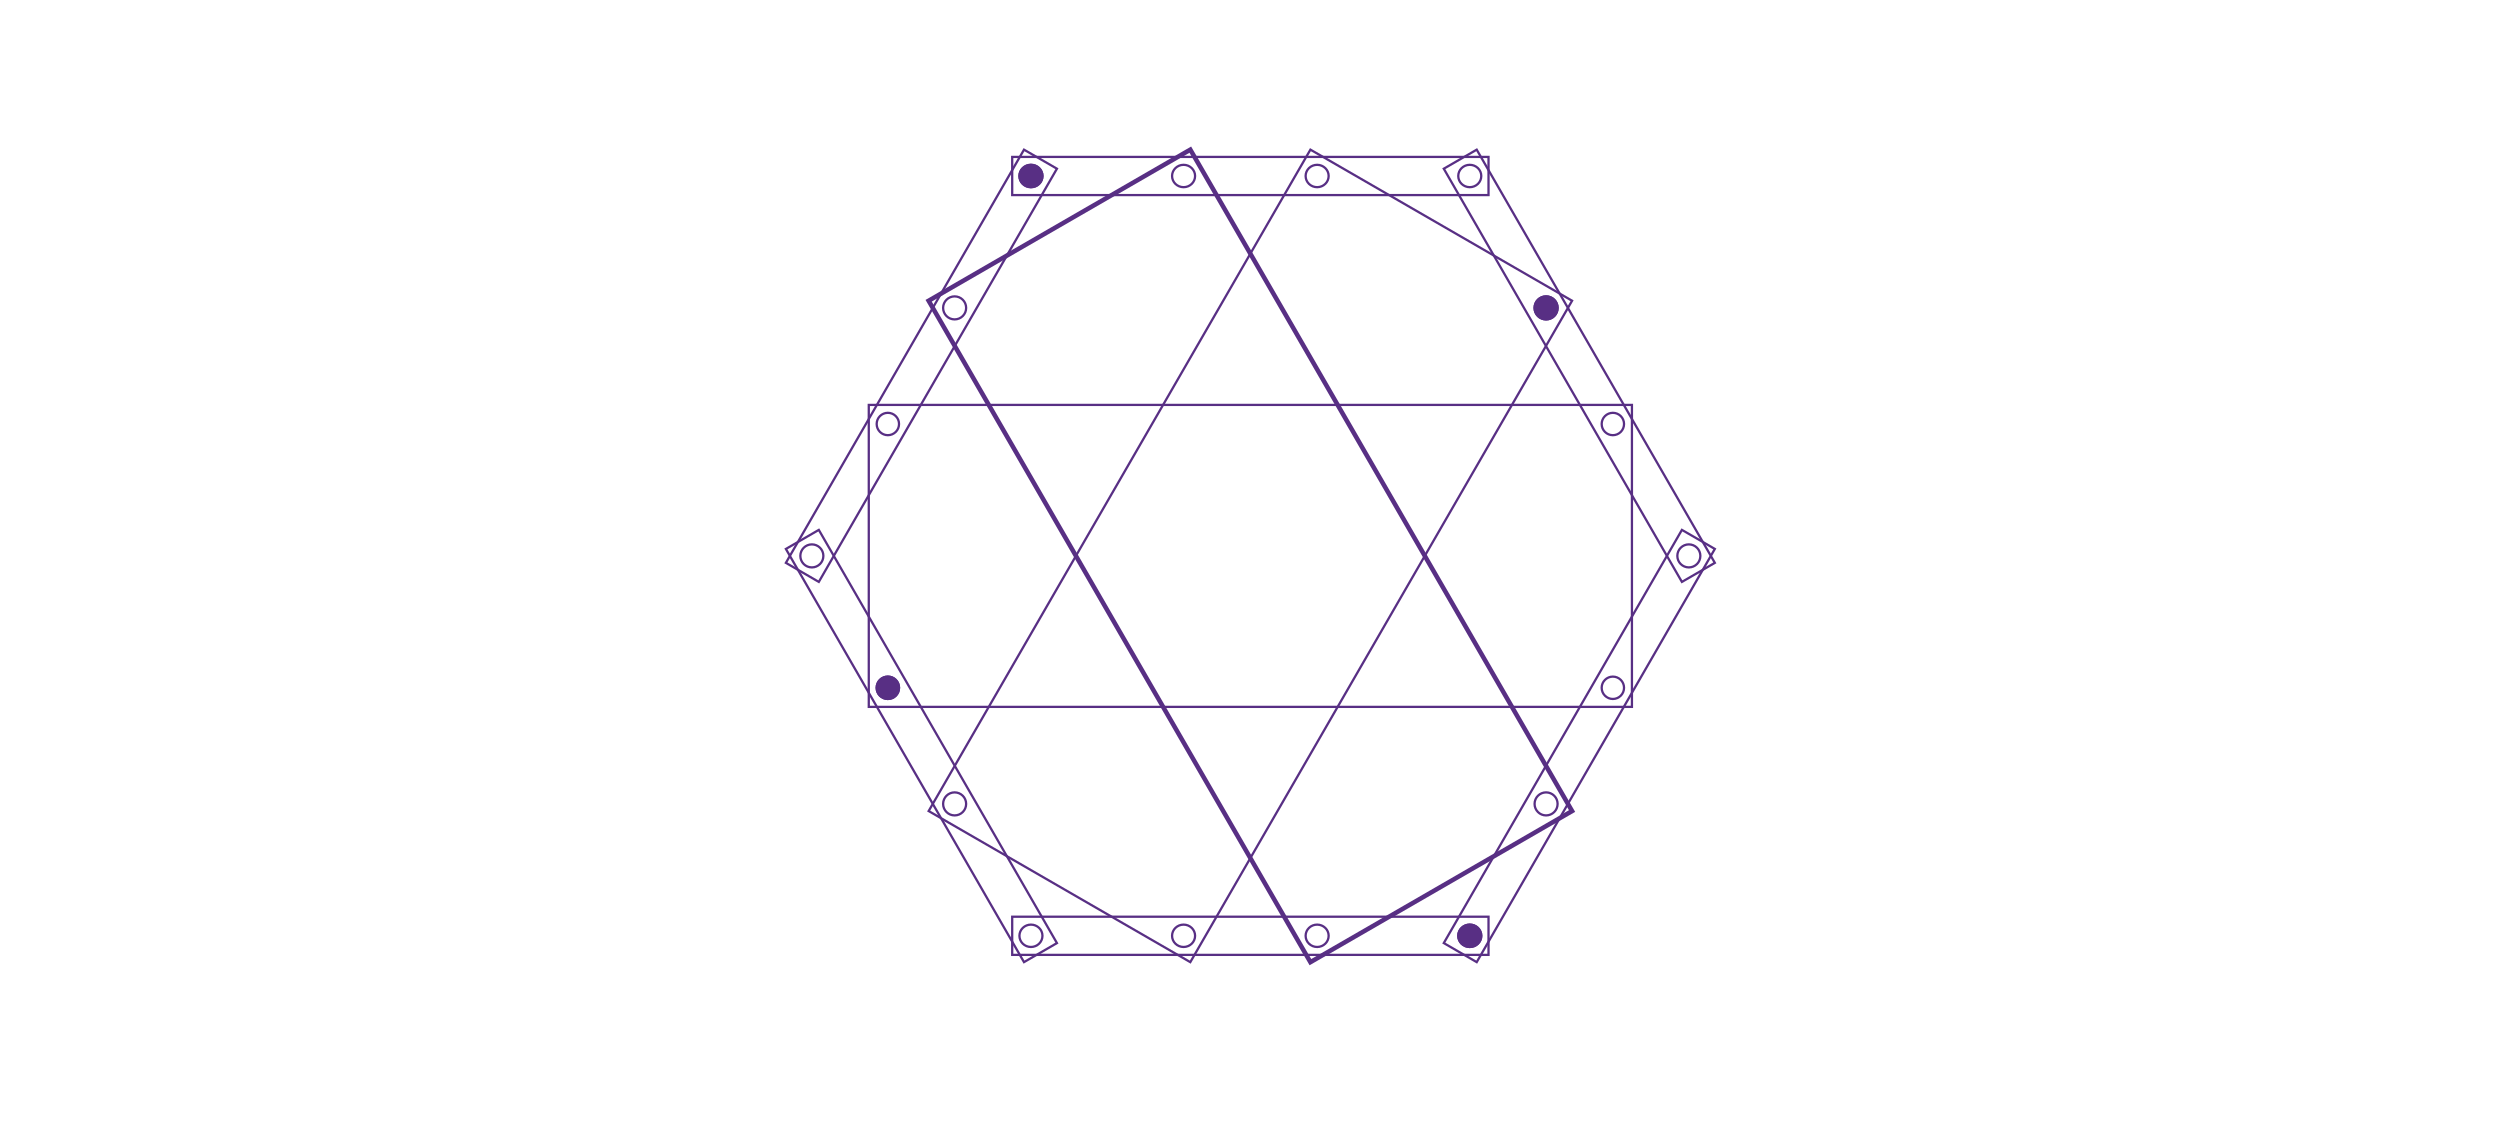
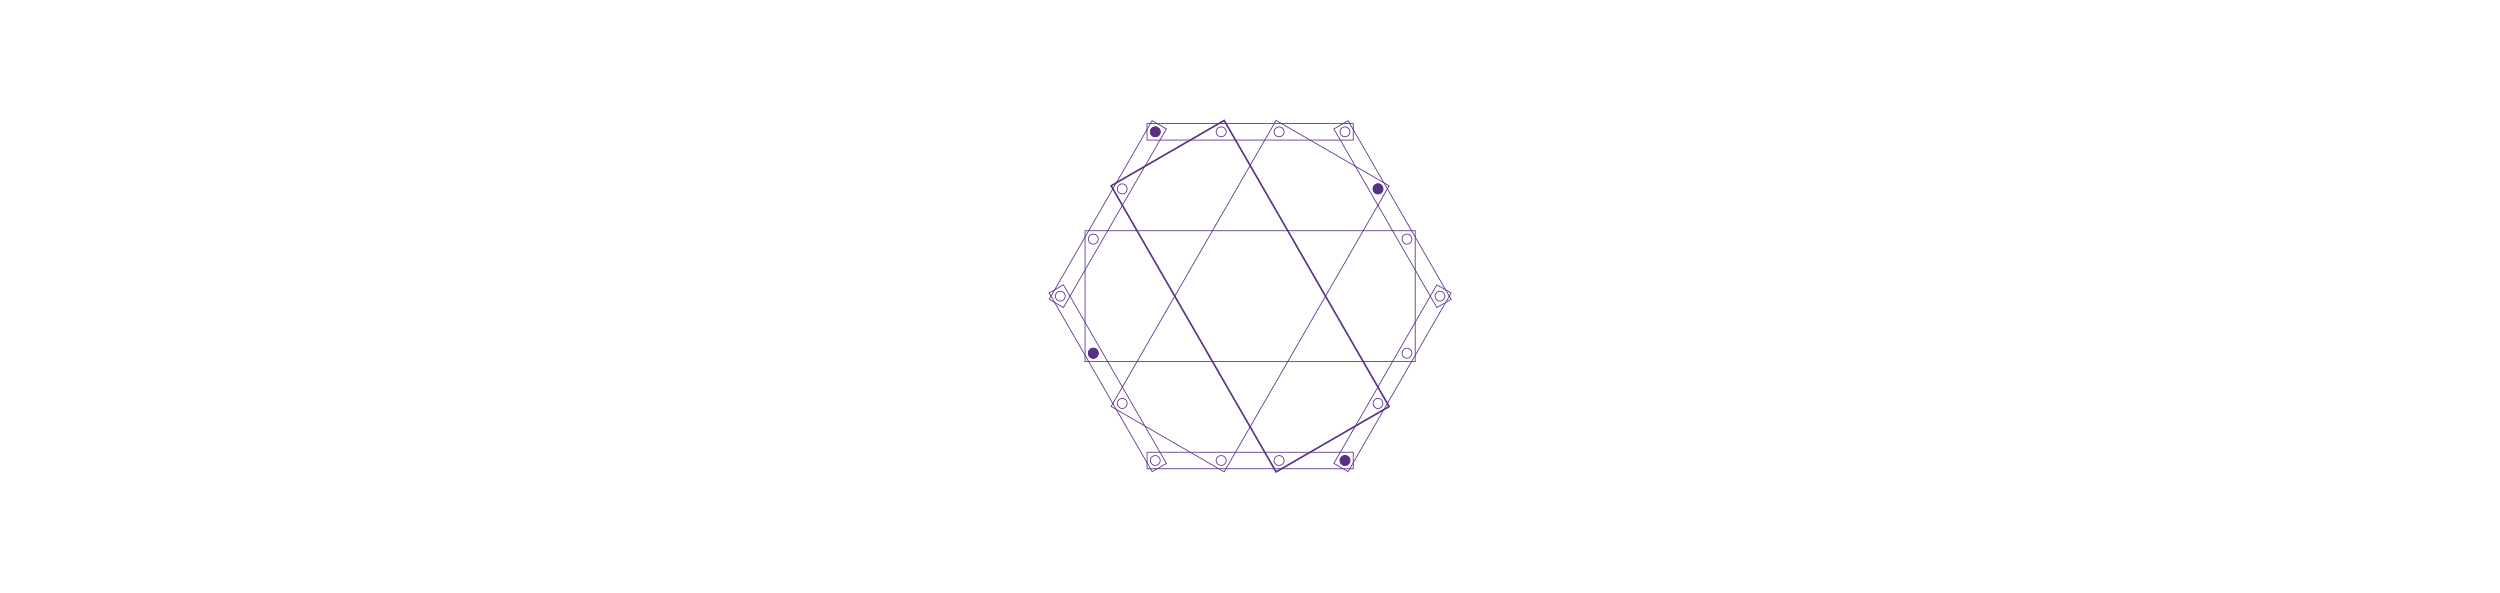
- <svg xmlns="http://www.w3.org/2000/svg" width="3800" height="1723" xml:space="preserve" overflow="hidden">
-   <g transform="translate(-300 -393)">
-     <path d="M35.045 16.982C35.045 26.37 27.21 33.981 17.545 33.981 7.88 33.981 0.045 26.37 0.045 16.982 0.045 7.592 7.88-0.019 17.545-0.019 27.21-0.019 35.045 7.592 35.045 16.982Z" stroke="#582F84" stroke-width="3.472" stroke-miterlimit="8" fill="none" fill-rule="evenodd" transform="matrix(1 0 0 -1 2516.5 677.5)" />
-     <path d="M35.036 16.982C35.036 26.37 27.201 33.981 17.537 33.981 7.871 33.981 0.036 26.37 0.036 16.982 0.036 7.592 7.871-0.019 17.537-0.019 27.201-0.019 35.036 7.592 35.036 16.982Z" stroke="#582F84" stroke-width="3.472" stroke-miterlimit="8" fill="none" fill-rule="evenodd" transform="matrix(1 0 0 -1 1849.5 677.5)" />
-     <path d="M35.031 17.536C35.031 27.202 27.197 35.036 17.532 35.036 7.866 35.036 0.031 27.202 0.031 17.536 0.031 7.872 7.866 0.036 17.532 0.036 27.197 0.036 35.031 7.872 35.031 17.536Z" stroke="#582F84" stroke-width="3.472" stroke-miterlimit="8" fill="none" fill-rule="evenodd" transform="matrix(1 0 0 -1 1516.5 1255.5)" />
-     <path d="M35.036 17.09C35.036 26.479 27.201 34.09 17.537 34.09 7.871 34.09 0.036 26.479 0.036 17.09 0.036 7.702 7.871 0.09 17.537 0.09 27.201 0.09 35.036 7.702 35.036 17.09Z" stroke="#582F84" stroke-width="3.472" stroke-miterlimit="8" fill="none" fill-rule="evenodd" transform="matrix(1 0 0 -1 1849.5 1832.5)" />
-     <path d="M35.045 17.09C35.045 26.479 27.21 34.09 17.545 34.09 7.88 34.09 0.045 26.479 0.045 17.09 0.045 7.702 7.88 0.09 17.545 0.09 27.21 0.09 35.045 7.702 35.045 17.09Z" stroke="#582F84" stroke-width="3.472" stroke-miterlimit="8" fill="none" fill-rule="evenodd" transform="matrix(1 0 0 -1 2516.5 1832.5)" />
-     <path d="M35.05 17.536C35.05 27.202 27.215 35.036 17.549 35.036 7.884 35.036 0.05 27.202 0.05 17.536 0.05 7.872 7.884 0.036 17.549 0.036 27.215 0.036 35.05 7.872 35.05 17.536Z" stroke="#582F84" stroke-width="3.472" stroke-miterlimit="8" fill="none" fill-rule="evenodd" transform="matrix(1 0 0 -1 2849.5 1255.5)" />
-     <path d="M35.042 16.981C35.042 26.37 27.207 33.981 17.542 33.981 7.877 33.981 0.042 26.37 0.042 16.981 0.042 7.592 7.877-0.019 17.542-0.019 27.207-0.019 35.042 7.592 35.042 16.981Z" stroke="#582F84" stroke-width="3.472" stroke-miterlimit="8" fill="none" fill-rule="evenodd" transform="matrix(1 0 0 -1 2284.5 677.5)" />
-     <path d="M35.039 16.981C35.039 26.37 27.204 33.981 17.539 33.981 7.874 33.981 0.039 26.37 0.039 16.981 0.039 7.592 7.874-0.019 17.539-0.019 27.204-0.019 35.039 7.592 35.039 16.981Z" stroke="#582F84" stroke-width="3.472" stroke-miterlimit="8" fill="none" fill-rule="evenodd" transform="matrix(1 0 0 -1 2081.5 677.5)" />
-     <path d="M35.035 17.5C35.035 27.165 27.199 35 17.535 35 7.87 35 0.034 27.165 0.034 17.5 0.034 7.834 7.87 0 17.535 0 27.199 0 35.035 7.834 35.035 17.5Z" stroke="#582F84" stroke-width="3.472" stroke-miterlimit="8" fill="none" fill-rule="evenodd" transform="matrix(1 0 0 -1 1733.5 878.5)" />
-     <path d="M34.032 17.016C34.032 26.406 26.422 34.017 17.032 34.017 7.643 34.017 0.032 26.406 0.032 17.016 0.032 7.627 7.643 0.017 17.032 0.017 26.422 0.017 34.032 7.627 34.032 17.016Z" stroke="#582F84" stroke-width="3.472" stroke-miterlimit="8" fill="none" fill-rule="evenodd" transform="matrix(1 0 0 -1 1632.5 1054.5)" />
-     <path d="M34.032 17.054C34.032 26.444 26.421 34.055 17.032 34.055 7.643 34.055 0.032 26.444 0.032 17.054 0.032 7.665 7.643 0.054 17.032 0.054 26.421 0.054 34.032 7.665 34.032 17.054Z" stroke="#582F84" stroke-width="3.472" stroke-miterlimit="8" fill="none" fill-rule="evenodd" transform="matrix(1 0 0 -1 1632.5 1455.5)" />
-     <path d="M35.035 17.574C35.035 27.239 27.199 35.074 17.534 35.074 7.87 35.074 0.034 27.239 0.034 17.574 0.034 7.908 7.87 0.073 17.534 0.073 27.199 0.073 35.035 7.908 35.035 17.574Z" stroke="#582F84" stroke-width="3.472" stroke-miterlimit="8" fill="none" fill-rule="evenodd" transform="matrix(1 0 0 -1 1733.5 1632.5)" />
-     <path d="M35.039 17.09C35.039 26.479 27.204 34.09 17.539 34.09 7.874 34.09 0.039 26.479 0.039 17.09 0.039 7.701 7.874 0.09 17.539 0.09 27.204 0.09 35.039 7.701 35.039 17.09Z" stroke="#582F84" stroke-width="3.472" stroke-miterlimit="8" fill="none" fill-rule="evenodd" transform="matrix(1 0 0 -1 2081.5 1832.5)" />
-     <path d="M35.042 17.09C35.042 26.479 27.207 34.09 17.542 34.09 7.877 34.09 0.042 26.479 0.042 17.09 0.042 7.701 7.877 0.09 17.542 0.09 27.207 0.09 35.042 7.701 35.042 17.09Z" stroke="#582F84" stroke-width="3.472" stroke-miterlimit="8" fill="none" fill-rule="evenodd" transform="matrix(1 0 0 -1 2284.5 1832.5)" />
-     <path d="M35.047 17.573C35.047 27.239 27.212 35.074 17.546 35.074 7.882 35.074 0.047 27.239 0.047 17.573 0.047 7.908 7.882 0.073 17.546 0.073 27.212 0.073 35.047 7.908 35.047 17.573Z" stroke="#582F84" stroke-width="3.472" stroke-miterlimit="8" fill="none" fill-rule="evenodd" transform="matrix(1 0 0 -1 2632.5 1632.5)" />
-     <path d="M34.047 17.054C34.047 26.444 26.437 34.055 17.047 34.055 7.658 34.055 0.047 26.444 0.047 17.054 0.047 7.665 7.658 0.054 17.047 0.054 26.437 0.054 34.047 7.665 34.047 17.054Z" stroke="#582F84" stroke-width="3.472" stroke-miterlimit="8" fill="none" fill-rule="evenodd" transform="matrix(1 0 0 -1 2734.5 1455.5)" />
-     <path d="M34.047 17.017C34.047 26.406 26.436 34.017 17.047 34.017 7.657 34.017 0.047 26.406 0.047 17.017 0.047 7.628 7.657 0.017 17.047 0.017 26.436 0.017 34.047 7.628 34.047 17.017Z" stroke="#582F84" stroke-width="3.472" stroke-miterlimit="8" fill="none" fill-rule="evenodd" transform="matrix(1 0 0 -1 2734.5 1054.5)" />
-     <path d="M35.047 17.501C35.047 27.165 27.212 35 17.547 35 7.882 35 0.047 27.165 0.047 17.501 0.047 7.835 7.882 0 17.547 0 27.212 0 35.047 7.835 35.047 17.501Z" stroke="#582F84" stroke-width="3.472" stroke-miterlimit="8" fill="none" fill-rule="evenodd" transform="matrix(1 0 0 -1 2632.5 878.5)" />
-     <path d="M0.04-0.02 724.041-0.02 724.041 57.981 0.04 57.981Z" stroke="#582F84" stroke-width="3.472" stroke-miterlimit="8" fill="none" fill-rule="evenodd" transform="matrix(1 0 0 -1 1838.5 689.5)" />
-     <path d="M412.033 628.057 361.979 657.009 0.033 28.96 50.087 0.008Z" stroke="#582F84" stroke-width="3.472" stroke-miterlimit="8" fill="none" fill-rule="evenodd" transform="matrix(1 0 0 -1 1494.5 1277.5)" />
-     <path d="M50.087 657.064 0.033 628.113 361.979 0.064 412.033 29.015Z" stroke="#582F84" stroke-width="3.472" stroke-miterlimit="8" fill="none" fill-rule="evenodd" transform="matrix(1 0 0 -1 1494.5 1855.5)" />
-     <path d="M0.04 0.092 724.041 0.092 724.041 58.093 0.04 58.093Z" stroke="#582F84" stroke-width="3.472" stroke-miterlimit="8" fill="none" fill-rule="evenodd" transform="matrix(1 0 0 -1 1838.5 1844.5)" />
-     <path d="M412.047 628.113 361.993 657.065 0.047 29.016 50.101 0.064Z" stroke="#582F84" stroke-width="3.472" stroke-miterlimit="8" fill="none" fill-rule="evenodd" transform="matrix(1 0 0 -1 2494.5 1855.5)" />
-     <path d="M50.101 657.008 0.047 628.057 361.993 0.008 412.047 28.959Z" stroke="#582F84" stroke-width="3.472" stroke-miterlimit="8" fill="none" fill-rule="evenodd" transform="matrix(1 0 0 -1 2494.5 1277.5)" />
-     <path d="M0.04 459.036 0.04 0.036 1160.04 0.036 1160.04 459.036Z" stroke="#582F84" stroke-width="3.472" stroke-miterlimit="8" fill="none" fill-rule="evenodd" transform="matrix(1 0 0 -1 1620.5 1467.5)" />
-     <path d="M978.04 1005.36 580.326 1235.04 0.04 229.711 397.754 0.036Z" stroke="#582F84" stroke-width="3.472" stroke-miterlimit="8" fill="none" fill-rule="evenodd" transform="matrix(1 0 0 -1 1711.5 1855.5)" />
-     <path d="M397.755 1235.04 0.04 1005.36 580.326 0.036 978.04 229.712Z" stroke="#582F84" stroke-width="6.944" stroke-miterlimit="8" fill="none" fill-rule="evenodd" transform="matrix(1 0 0 -1 1711.5 1855.5)" />
-     <path d="M35.045 17.09C35.045 26.479 27.21 34.09 17.545 34.09 7.88 34.09 0.045 26.479 0.045 17.09 0.045 7.702 7.88 0.09 17.545 0.09 27.21 0.09 35.045 7.702 35.045 17.09Z" stroke="#582F84" stroke-width="3.472" stroke-miterlimit="8" fill="#582F84" fill-rule="evenodd" transform="matrix(1 0 0 -1 2516.5 1832.5)" />
-     <path d="M35.047 17.501C35.047 27.165 27.212 35 17.547 35 7.882 35 0.047 27.165 0.047 17.501 0.047 7.835 7.882 0 17.547 0 27.212 0 35.047 7.835 35.047 17.501Z" stroke="#582F84" stroke-width="3.472" stroke-miterlimit="8" fill="#582F84" fill-rule="evenodd" transform="matrix(1 0 0 -1 2632.5 878.5)" />
-     <path d="M35.036 16.982C35.036 26.37 27.201 33.981 17.537 33.981 7.871 33.981 0.036 26.37 0.036 16.982 0.036 7.592 7.871-0.019 17.537-0.019 27.201-0.019 35.036 7.592 35.036 16.982Z" stroke="#582F84" stroke-width="3.472" stroke-miterlimit="8" fill="#582F84" fill-rule="evenodd" transform="matrix(1 0 0 -1 1849.5 677.5)" />
-     <path d="M34.032 17.054C34.032 26.444 26.421 34.055 17.032 34.055 7.643 34.055 0.032 26.444 0.032 17.054 0.032 7.665 7.643 0.054 17.032 0.054 26.421 0.054 34.032 7.665 34.032 17.054Z" stroke="#582F84" stroke-width="3.472" stroke-miterlimit="8" fill="#582F84" fill-rule="evenodd" transform="matrix(1 0 0 -1 1632.5 1455.5)" />
+ <svg xmlns="http://www.w3.org/2000/svg" width="10450" height="2475" xml:space="preserve" overflow="hidden">
+   <g transform="translate(3025 0)">
+     <path d="M41.053 20.478C41.053 31.799 31.875 40.978 20.553 40.978 9.231 40.978 0.053 31.799 0.053 20.478 0.053 9.155 9.231-0.023 20.553-0.023 31.875-0.023 41.053 9.155 41.053 20.478Z" stroke="#582F84" stroke-width="3.472" stroke-miterlimit="8" fill="none" fill-rule="evenodd" transform="matrix(1 0 0 -1 2576.5 571.5)" />
+     <path d="M41.042 20.478C41.042 31.799 31.864 40.978 20.543 40.978 9.22 40.978 0.042 31.799 0.042 20.478 0.042 9.155 9.22-0.023 20.543-0.023 31.864-0.023 41.042 9.155 41.042 20.478Z" stroke="#582F84" stroke-width="3.472" stroke-miterlimit="8" fill="none" fill-rule="evenodd" transform="matrix(1 0 0 -1 1783.5 571.5)" />
+     <path d="M41.037 20.543C41.037 31.865 31.86 41.043 20.537 41.043 9.215 41.043 0.037 31.865 0.037 20.543 0.037 9.221 9.215 0.043 20.537 0.043 31.86 0.043 41.037 9.221 41.037 20.543Z" stroke="#582F84" stroke-width="3.472" stroke-miterlimit="8" fill="none" fill-rule="evenodd" transform="matrix(1 0 0 -1 1386.5 1258.5)" />
+     <path d="M41.042 20.609C41.042 31.931 31.864 41.109 20.543 41.109 9.22 41.109 0.042 31.931 0.042 20.609 0.042 9.287 9.22 0.109 20.543 0.109 31.864 0.109 41.042 9.287 41.042 20.609Z" stroke="#582F84" stroke-width="3.472" stroke-miterlimit="8" fill="none" fill-rule="evenodd" transform="matrix(1 0 0 -1 1783.5 1945.5)" />
+     <path d="M41.053 20.609C41.053 31.931 31.875 41.109 20.553 41.109 9.231 41.109 0.053 31.931 0.053 20.609 0.053 9.287 9.231 0.109 20.553 0.109 31.875 0.109 41.053 9.287 41.053 20.609Z" stroke="#582F84" stroke-width="3.472" stroke-miterlimit="8" fill="none" fill-rule="evenodd" transform="matrix(1 0 0 -1 2576.5 1945.5)" />
+     <path d="M41.058 20.543C41.058 31.865 31.88 41.043 20.558 41.043 9.236 41.043 0.058 31.865 0.058 20.543 0.058 9.221 9.236 0.043 20.558 0.043 31.88 0.043 41.058 9.221 41.058 20.543Z" stroke="#582F84" stroke-width="3.472" stroke-miterlimit="8" fill="none" fill-rule="evenodd" transform="matrix(1 0 0 -1 2973.5 1258.5)" />
+     <path d="M42.051 20.477C42.051 31.799 32.649 40.977 21.05 40.977 9.453 40.977 0.05 31.799 0.05 20.477 0.05 9.155 9.453-0.023 21.05-0.023 32.649-0.023 42.051 9.155 42.051 20.477Z" stroke="#582F84" stroke-width="3.472" stroke-miterlimit="8" fill="none" fill-rule="evenodd" transform="matrix(1 0 0 -1 2300.5 571.5)" />
+     <path d="M42.047 20.477C42.047 31.799 32.645 40.977 21.047 40.977 9.449 40.977 0.047 31.799 0.047 20.477 0.047 9.155 9.449-0.023 21.047-0.023 32.645-0.023 42.047 9.155 42.047 20.477Z" stroke="#582F84" stroke-width="3.472" stroke-miterlimit="8" fill="none" fill-rule="evenodd" transform="matrix(1 0 0 -1 2058.5 571.5)" />
+     <path d="M41.04 20.999C41.04 32.598 31.862 42 20.541 42 9.219 42 0.04 32.598 0.04 20.999 0.04 9.401 9.219 0 20.541 0 31.862 0 41.04 9.401 41.04 20.999Z" stroke="#582F84" stroke-width="3.472" stroke-miterlimit="8" fill="none" fill-rule="evenodd" transform="matrix(1 0 0 -1 1645.5 810.5)" />
+     <path d="M41.039 21.02C41.039 32.618 31.861 42.021 20.539 42.021 9.217 42.021 0.038 32.618 0.038 21.02 0.038 9.422 9.217 0.021 20.539 0.021 31.861 0.021 41.039 9.422 41.039 21.02Z" stroke="#582F84" stroke-width="3.472" stroke-miterlimit="8" fill="none" fill-rule="evenodd" transform="matrix(1 0 0 -1 1524.5 1020.5)" />
+     <path d="M41.039 21.067C41.039 32.666 31.86 42.068 20.539 42.068 9.217 42.068 0.038 32.666 0.038 21.067 0.038 9.468 9.217 0.067 20.539 0.067 31.86 0.067 41.039 9.468 41.039 21.067Z" stroke="#582F84" stroke-width="3.472" stroke-miterlimit="8" fill="none" fill-rule="evenodd" transform="matrix(1 0 0 -1 1524.5 1497.5)" />
+     <path d="M41.04 21.089C41.04 32.686 31.862 42.088 20.54 42.088 9.219 42.088 0.04 32.686 0.04 21.089 0.04 9.49 9.219 0.088 20.54 0.088 31.862 0.088 41.04 9.49 41.04 21.089Z" stroke="#582F84" stroke-width="3.472" stroke-miterlimit="8" fill="none" fill-rule="evenodd" transform="matrix(1 0 0 -1 1645.5 1707.5)" />
+     <path d="M42.047 20.609C42.047 31.931 32.645 41.109 21.047 41.109 9.449 41.109 0.047 31.931 0.047 20.609 0.047 9.287 9.449 0.109 21.047 0.109 32.645 0.109 42.047 9.287 42.047 20.609Z" stroke="#582F84" stroke-width="3.472" stroke-miterlimit="8" fill="none" fill-rule="evenodd" transform="matrix(1 0 0 -1 2058.5 1945.5)" />
+     <path d="M42.051 20.609C42.051 31.931 32.649 41.109 21.05 41.109 9.453 41.109 0.05 31.931 0.05 20.609 0.05 9.287 9.453 0.109 21.05 0.109 32.649 0.109 42.051 9.287 42.051 20.609Z" stroke="#582F84" stroke-width="3.472" stroke-miterlimit="8" fill="none" fill-rule="evenodd" transform="matrix(1 0 0 -1 2300.5 1945.5)" />
+     <path d="M41.055 21.087C41.055 32.686 31.877 42.088 20.554 42.088 9.233 42.088 0.055 32.686 0.055 21.087 0.055 9.49 9.233 0.088 20.554 0.088 31.877 0.088 41.055 9.49 41.055 21.087Z" stroke="#582F84" stroke-width="3.472" stroke-miterlimit="8" fill="none" fill-rule="evenodd" transform="matrix(1 0 0 -1 2714.5 1707.5)" />
+     <path d="M41.057 21.067C41.057 32.666 31.879 42.068 20.557 42.068 9.235 42.068 0.056 32.666 0.056 21.067 0.056 9.468 9.235 0.067 20.557 0.067 31.879 0.067 41.057 9.468 41.057 21.067Z" stroke="#582F84" stroke-width="3.472" stroke-miterlimit="8" fill="none" fill-rule="evenodd" transform="matrix(1 0 0 -1 2835.5 1497.5)" />
+     <path d="M41.057 21.021C41.057 32.618 31.878 42.021 20.556 42.021 9.233 42.021 0.056 32.618 0.056 21.021 0.056 9.422 9.233 0.021 20.556 0.021 31.878 0.021 41.057 9.422 41.057 21.021Z" stroke="#582F84" stroke-width="3.472" stroke-miterlimit="8" fill="none" fill-rule="evenodd" transform="matrix(1 0 0 -1 2835.5 1020.5)" />
+     <path d="M41.055 21.001C41.055 32.598 31.877 42 20.555 42 9.233 42 0.055 32.598 0.055 21.001 0.055 9.402 9.233 0 20.555 0 31.877 0 41.055 9.402 41.055 21.001Z" stroke="#582F84" stroke-width="3.472" stroke-miterlimit="8" fill="none" fill-rule="evenodd" transform="matrix(1 0 0 -1 2714.5 810.5)" />
+     <path d="M0.048-0.023 862.048-0.023 862.048 68.977 0.048 68.977Z" stroke="#582F84" stroke-width="3.472" stroke-miterlimit="8" fill="none" fill-rule="evenodd" transform="matrix(1 0 0 -1 1769.5 585.5)" />
+     <path d="M490.039 746.594 430.509 781.01 0.039 34.426 59.57 0.01Z" stroke="#582F84" stroke-width="3.472" stroke-miterlimit="8" fill="none" fill-rule="evenodd" transform="matrix(1 0 0 -1 1360.5 1285.5)" />
+     <path d="M59.57 781.076 0.039 746.661 430.509 0.076 490.039 34.491Z" stroke="#582F84" stroke-width="3.472" stroke-miterlimit="8" fill="none" fill-rule="evenodd" transform="matrix(1 0 0 -1 1360.5 1971.5)" />
+     <path d="M0.048 0.11 862.048 0.11 862.048 69.11 0.048 69.11Z" stroke="#582F84" stroke-width="3.472" stroke-miterlimit="8" fill="none" fill-rule="evenodd" transform="matrix(1 0 0 -1 1769.5 1959.5)" />
+     <path d="M490.056 746.661 430.526 781.077 0.056 34.492 59.586 0.076Z" stroke="#582F84" stroke-width="3.472" stroke-miterlimit="8" fill="none" fill-rule="evenodd" transform="matrix(1 0 0 -1 2550.5 1971.5)" />
+     <path d="M59.586 781.01 0.056 746.594 430.526 0.01 490.056 34.425Z" stroke="#582F84" stroke-width="3.472" stroke-miterlimit="8" fill="none" fill-rule="evenodd" transform="matrix(1 0 0 -1 2550.5 1285.5)" />
+     <path d="M0.048 547.043 0.048 0.043 1380.05 0.043 1380.05 547.043Z" stroke="#582F84" stroke-width="3.472" stroke-miterlimit="8" fill="none" fill-rule="evenodd" transform="matrix(1 0 0 -1 1510.5 1511.5)" />
+     <path d="M1162.05 1195.85 689.508 1469.04 0.048 273.235 472.588 0.043Z" stroke="#582F84" stroke-width="3.472" stroke-miterlimit="8" fill="none" fill-rule="evenodd" transform="matrix(1 0 0 -1 1619.5 1972.5)" />
+     <path d="M472.588 1469.04 0.048 1195.85 689.508 0.043 1162.05 273.236Z" stroke="#582F84" stroke-width="6.944" stroke-miterlimit="8" fill="none" fill-rule="evenodd" transform="matrix(1 0 0 -1 1619.5 1972.5)" />
+     <path d="M41.053 20.609C41.053 31.931 31.875 41.109 20.553 41.109 9.231 41.109 0.053 31.931 0.053 20.609 0.053 9.287 9.231 0.109 20.553 0.109 31.875 0.109 41.053 9.287 41.053 20.609Z" stroke="#582F84" stroke-width="3.472" stroke-miterlimit="8" fill="#582F84" fill-rule="evenodd" transform="matrix(1 0 0 -1 2576.5 1945.5)" />
+     <path d="M41.055 21.001C41.055 32.598 31.877 42 20.555 42 9.233 42 0.055 32.598 0.055 21.001 0.055 9.402 9.233 0 20.555 0 31.877 0 41.055 9.402 41.055 21.001Z" stroke="#582F84" stroke-width="3.472" stroke-miterlimit="8" fill="#582F84" fill-rule="evenodd" transform="matrix(1 0 0 -1 2714.5 810.5)" />
+     <path d="M41.042 20.478C41.042 31.799 31.864 40.978 20.543 40.978 9.22 40.978 0.042 31.799 0.042 20.478 0.042 9.155 9.22-0.023 20.543-0.023 31.864-0.023 41.042 9.155 41.042 20.478Z" stroke="#582F84" stroke-width="3.472" stroke-miterlimit="8" fill="#582F84" fill-rule="evenodd" transform="matrix(1 0 0 -1 1783.5 571.5)" />
+     <path d="M41.039 21.067C41.039 32.666 31.86 42.068 20.539 42.068 9.217 42.068 0.038 32.666 0.038 21.067 0.038 9.468 9.217 0.067 20.539 0.067 31.86 0.067 41.039 9.468 41.039 21.067Z" stroke="#582F84" stroke-width="3.472" stroke-miterlimit="8" fill="#582F84" fill-rule="evenodd" transform="matrix(1 0 0 -1 1524.5 1497.5)" />
  </g>
</svg>
